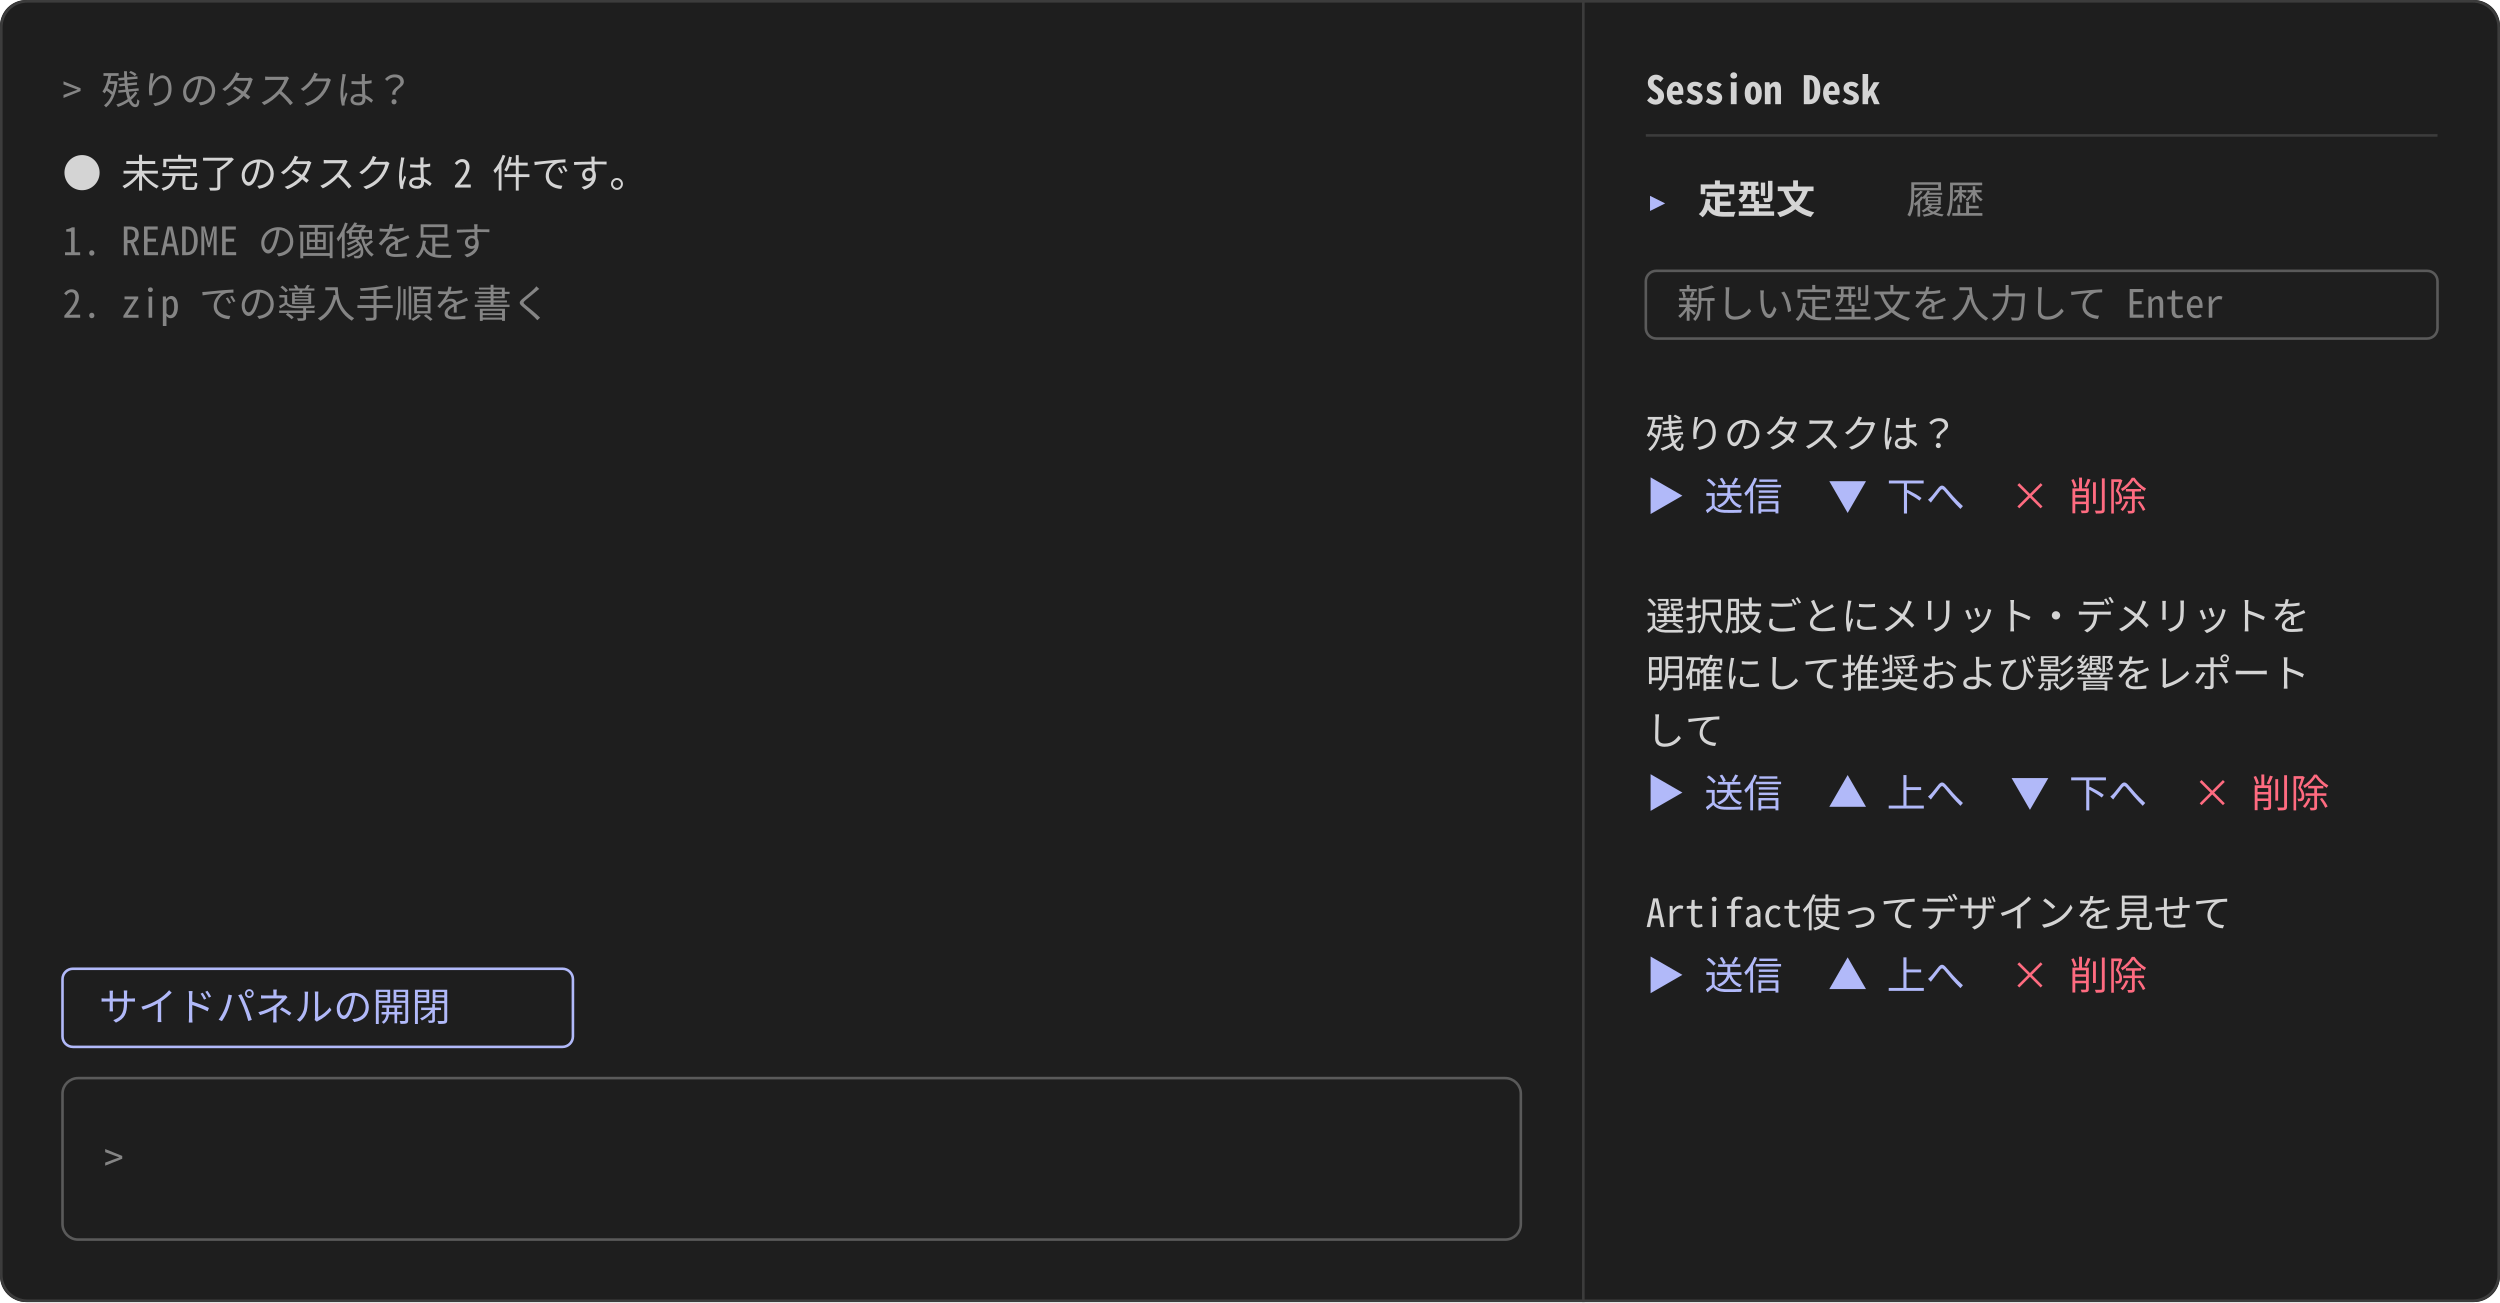
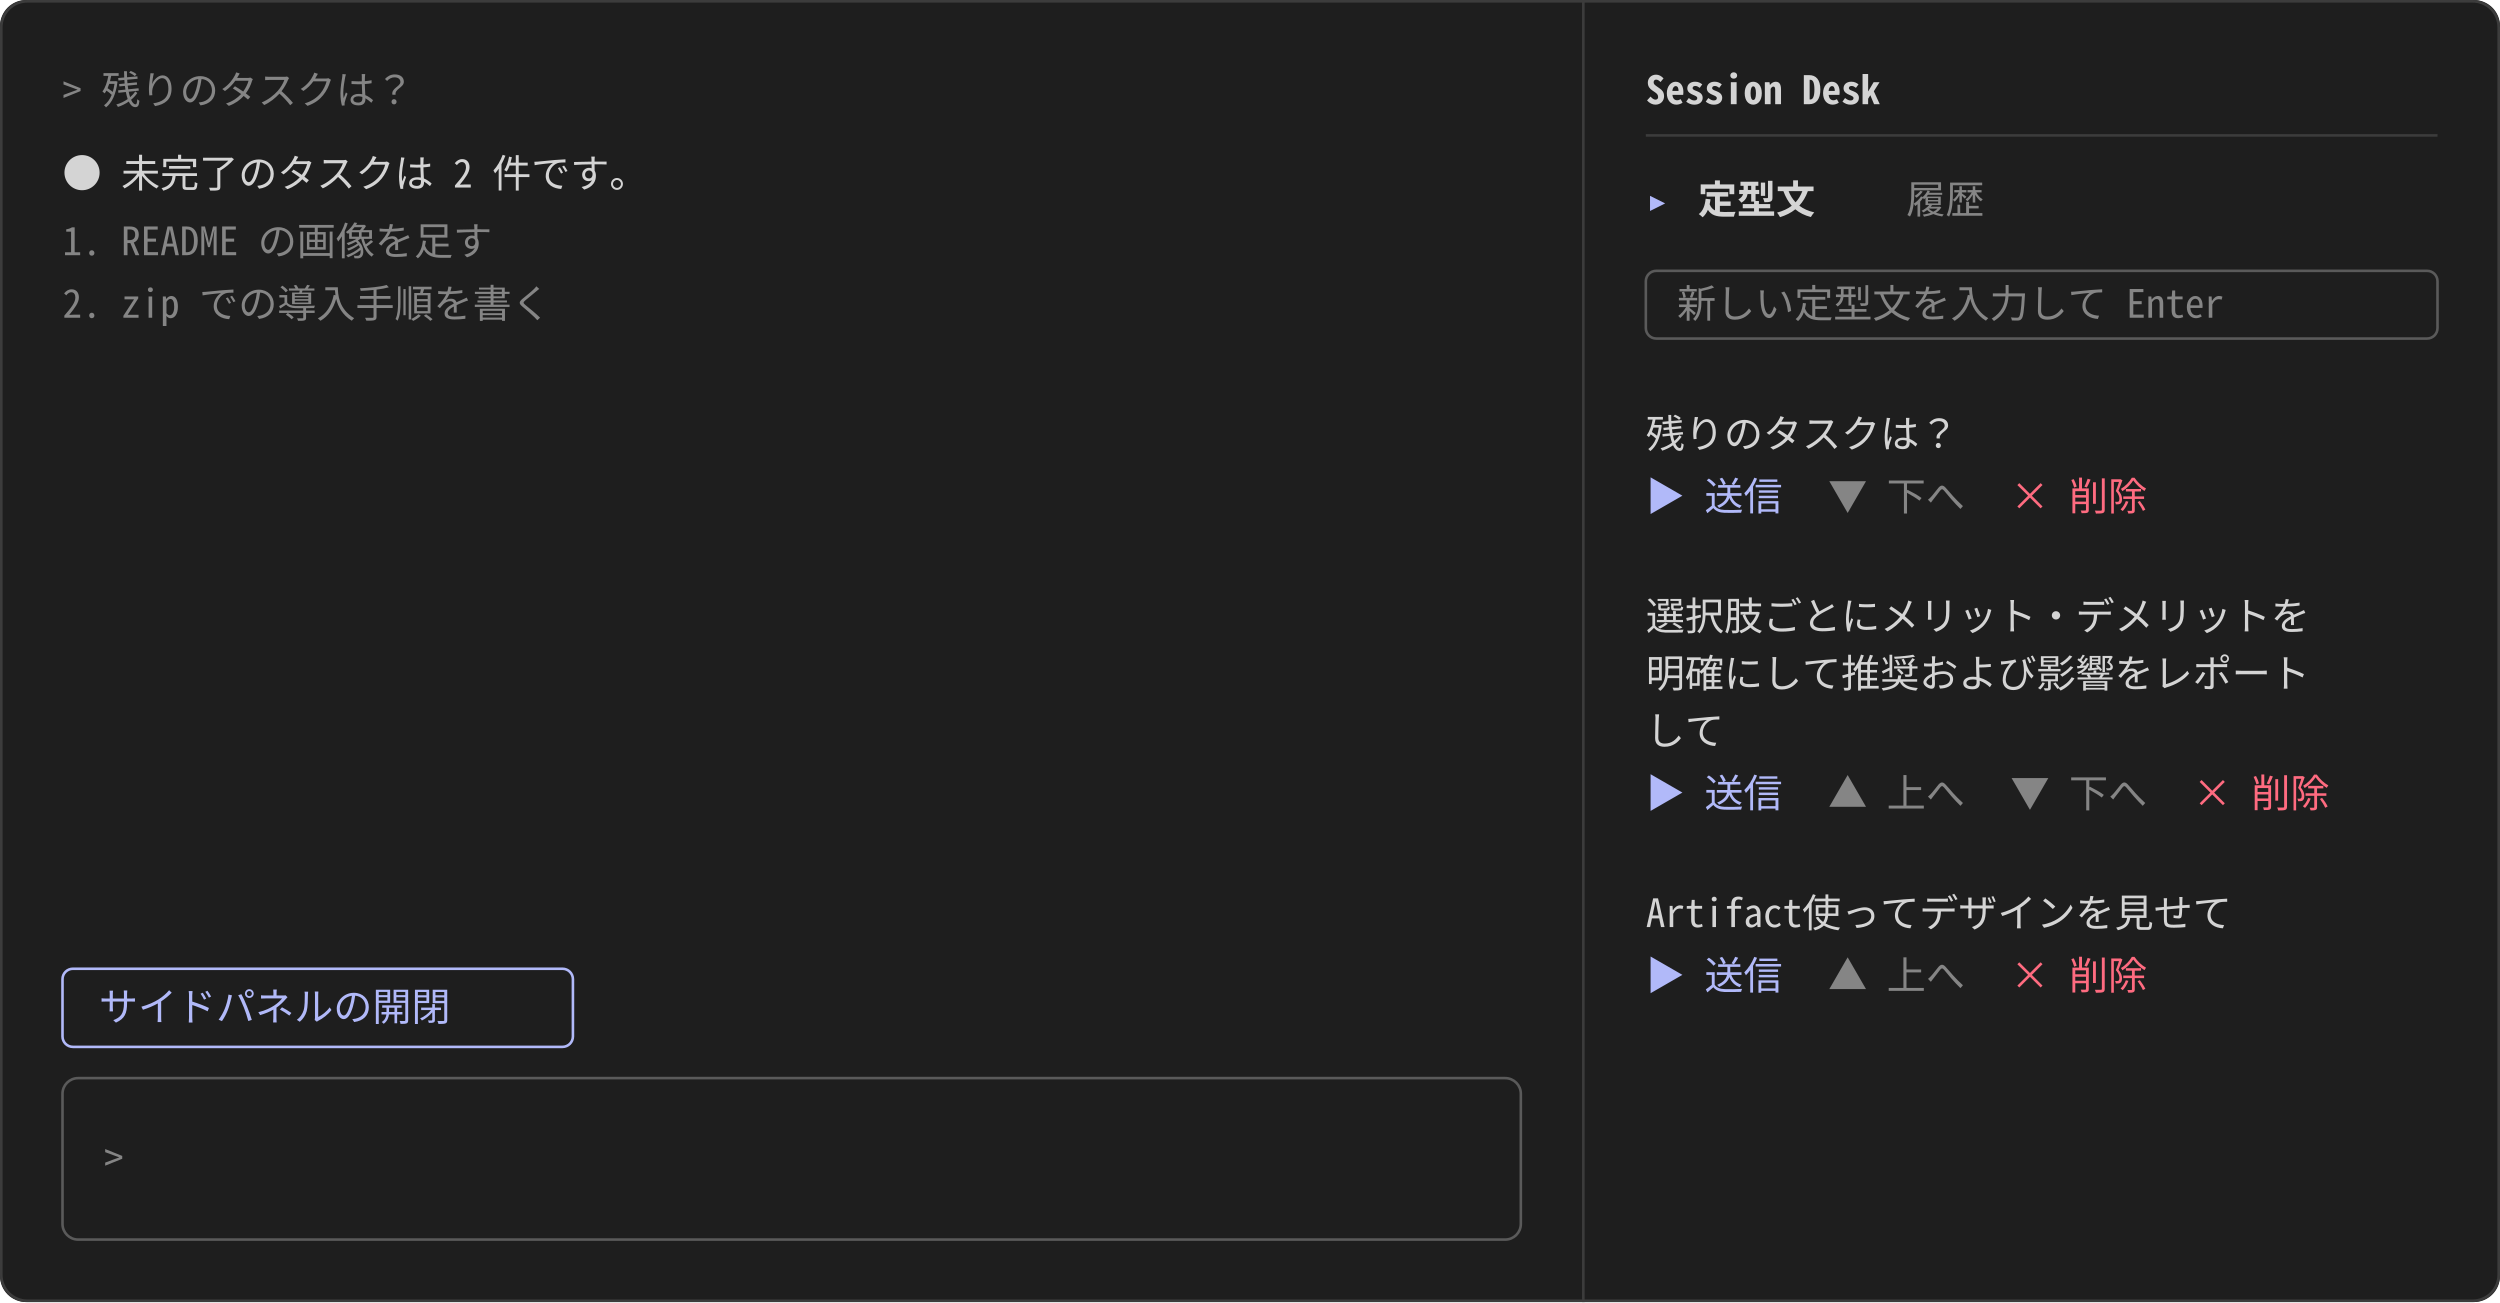
<svg xmlns="http://www.w3.org/2000/svg" viewBox="0 0 960 500" width="960" height="500" role="img" aria-labelledby="t d" font-family="Consolas, 'Cascadia Mono', 'Noto Sans Mono CJK JP', 'MS Gothic', monospace" font-size="15">
  <rect x="0" y="0" width="960" height="500" rx="10" fill="#1e1e1e" />
  <rect x="0.5" y="0.5" width="959" height="499" rx="10" fill="none" stroke="#3c3c3c" />
  <text x="24" y="40" fill="#858585">&gt; 残りのタスクは？</text>
  <text x="24" y="72" fill="#d4d4d4">● 未完了のタスクは 2 件です。</text>
  <text x="24" y="98" fill="#858585">   1. README の画像を足す</text>
  <text x="24" y="122" fill="#858585">   2. zip での導入手順を書く</text>
  <rect x="24" y="372" width="196" height="30" rx="4" fill="none" stroke="#b1b9f9" />
  <text x="38" y="392" fill="#b1b9f9">サイドパネルの開閉</text>
  <rect x="24" y="414" width="560" height="62" rx="6" fill="none" stroke="#5a5a5a" />
  <text x="40" y="450" fill="#858585">&gt;</text>
  <line x1="608" y1="0" x2="608" y2="500" stroke="#3c3c3c" />
  <text x="632" y="40" fill="#d4d4d4" font-weight="bold">Session Desk</text>
  <line x1="632" y1="52" x2="936" y2="52" stroke="#3c3c3c" />
  <text x="632" y="82" fill="#b1b9f9">▸</text>
  <text x="652" y="82" fill="#d4d4d4" font-weight="bold">定型文</text>
  <text x="732" y="82" fill="#858585">履歴</text>
  <rect x="632" y="104" width="304" height="26" rx="4" fill="none" stroke="#5a5a5a" />
  <text x="644" y="122" fill="#858585">新しい定型文を入力して Enter</text>
  <text x="632" y="172" fill="#d4d4d4">残りのタスクは？</text>
  <text x="632" y="196" fill="#b1b9f9">▶ 送信</text>
-   <text x="702" y="196" fill="#b1b9f9">▼ 下へ</text>
+   <text x="702" y="196" fill="#858585">▼ 下へ</text>
  <text x="772" y="196" fill="#ff6b80">× 削除</text>
  <text x="632" y="242" fill="#d4d4d4">選択肢ごとにメリット・デメリットを</text>
  <text x="632" y="264" fill="#d4d4d4">明確にして推奨および影響をレポート</text>
  <text x="632" y="286" fill="#d4d4d4">して</text>
  <text x="632" y="310" fill="#b1b9f9">▶ 送信</text>
-   <text x="702" y="310" fill="#b1b9f9">▲ 上へ</text>
-   <text x="772" y="310" fill="#b1b9f9">▼ 下へ</text>
+   <text x="702" y="310" fill="#858585">▲ 上へ</text>
+   <text x="772" y="310" fill="#858585">▼ 下へ</text>
  <text x="842" y="310" fill="#ff6b80">× 削除</text>
  <text x="632" y="356" fill="#d4d4d4">Artifact使ってデザインを見せて</text>
  <text x="632" y="380" fill="#b1b9f9">▶ 送信</text>
-   <text x="702" y="380" fill="#b1b9f9">▲ 上へ</text>
+   <text x="702" y="380" fill="#858585">▲ 上へ</text>
  <text x="772" y="380" fill="#ff6b80">× 削除</text>
</svg>
